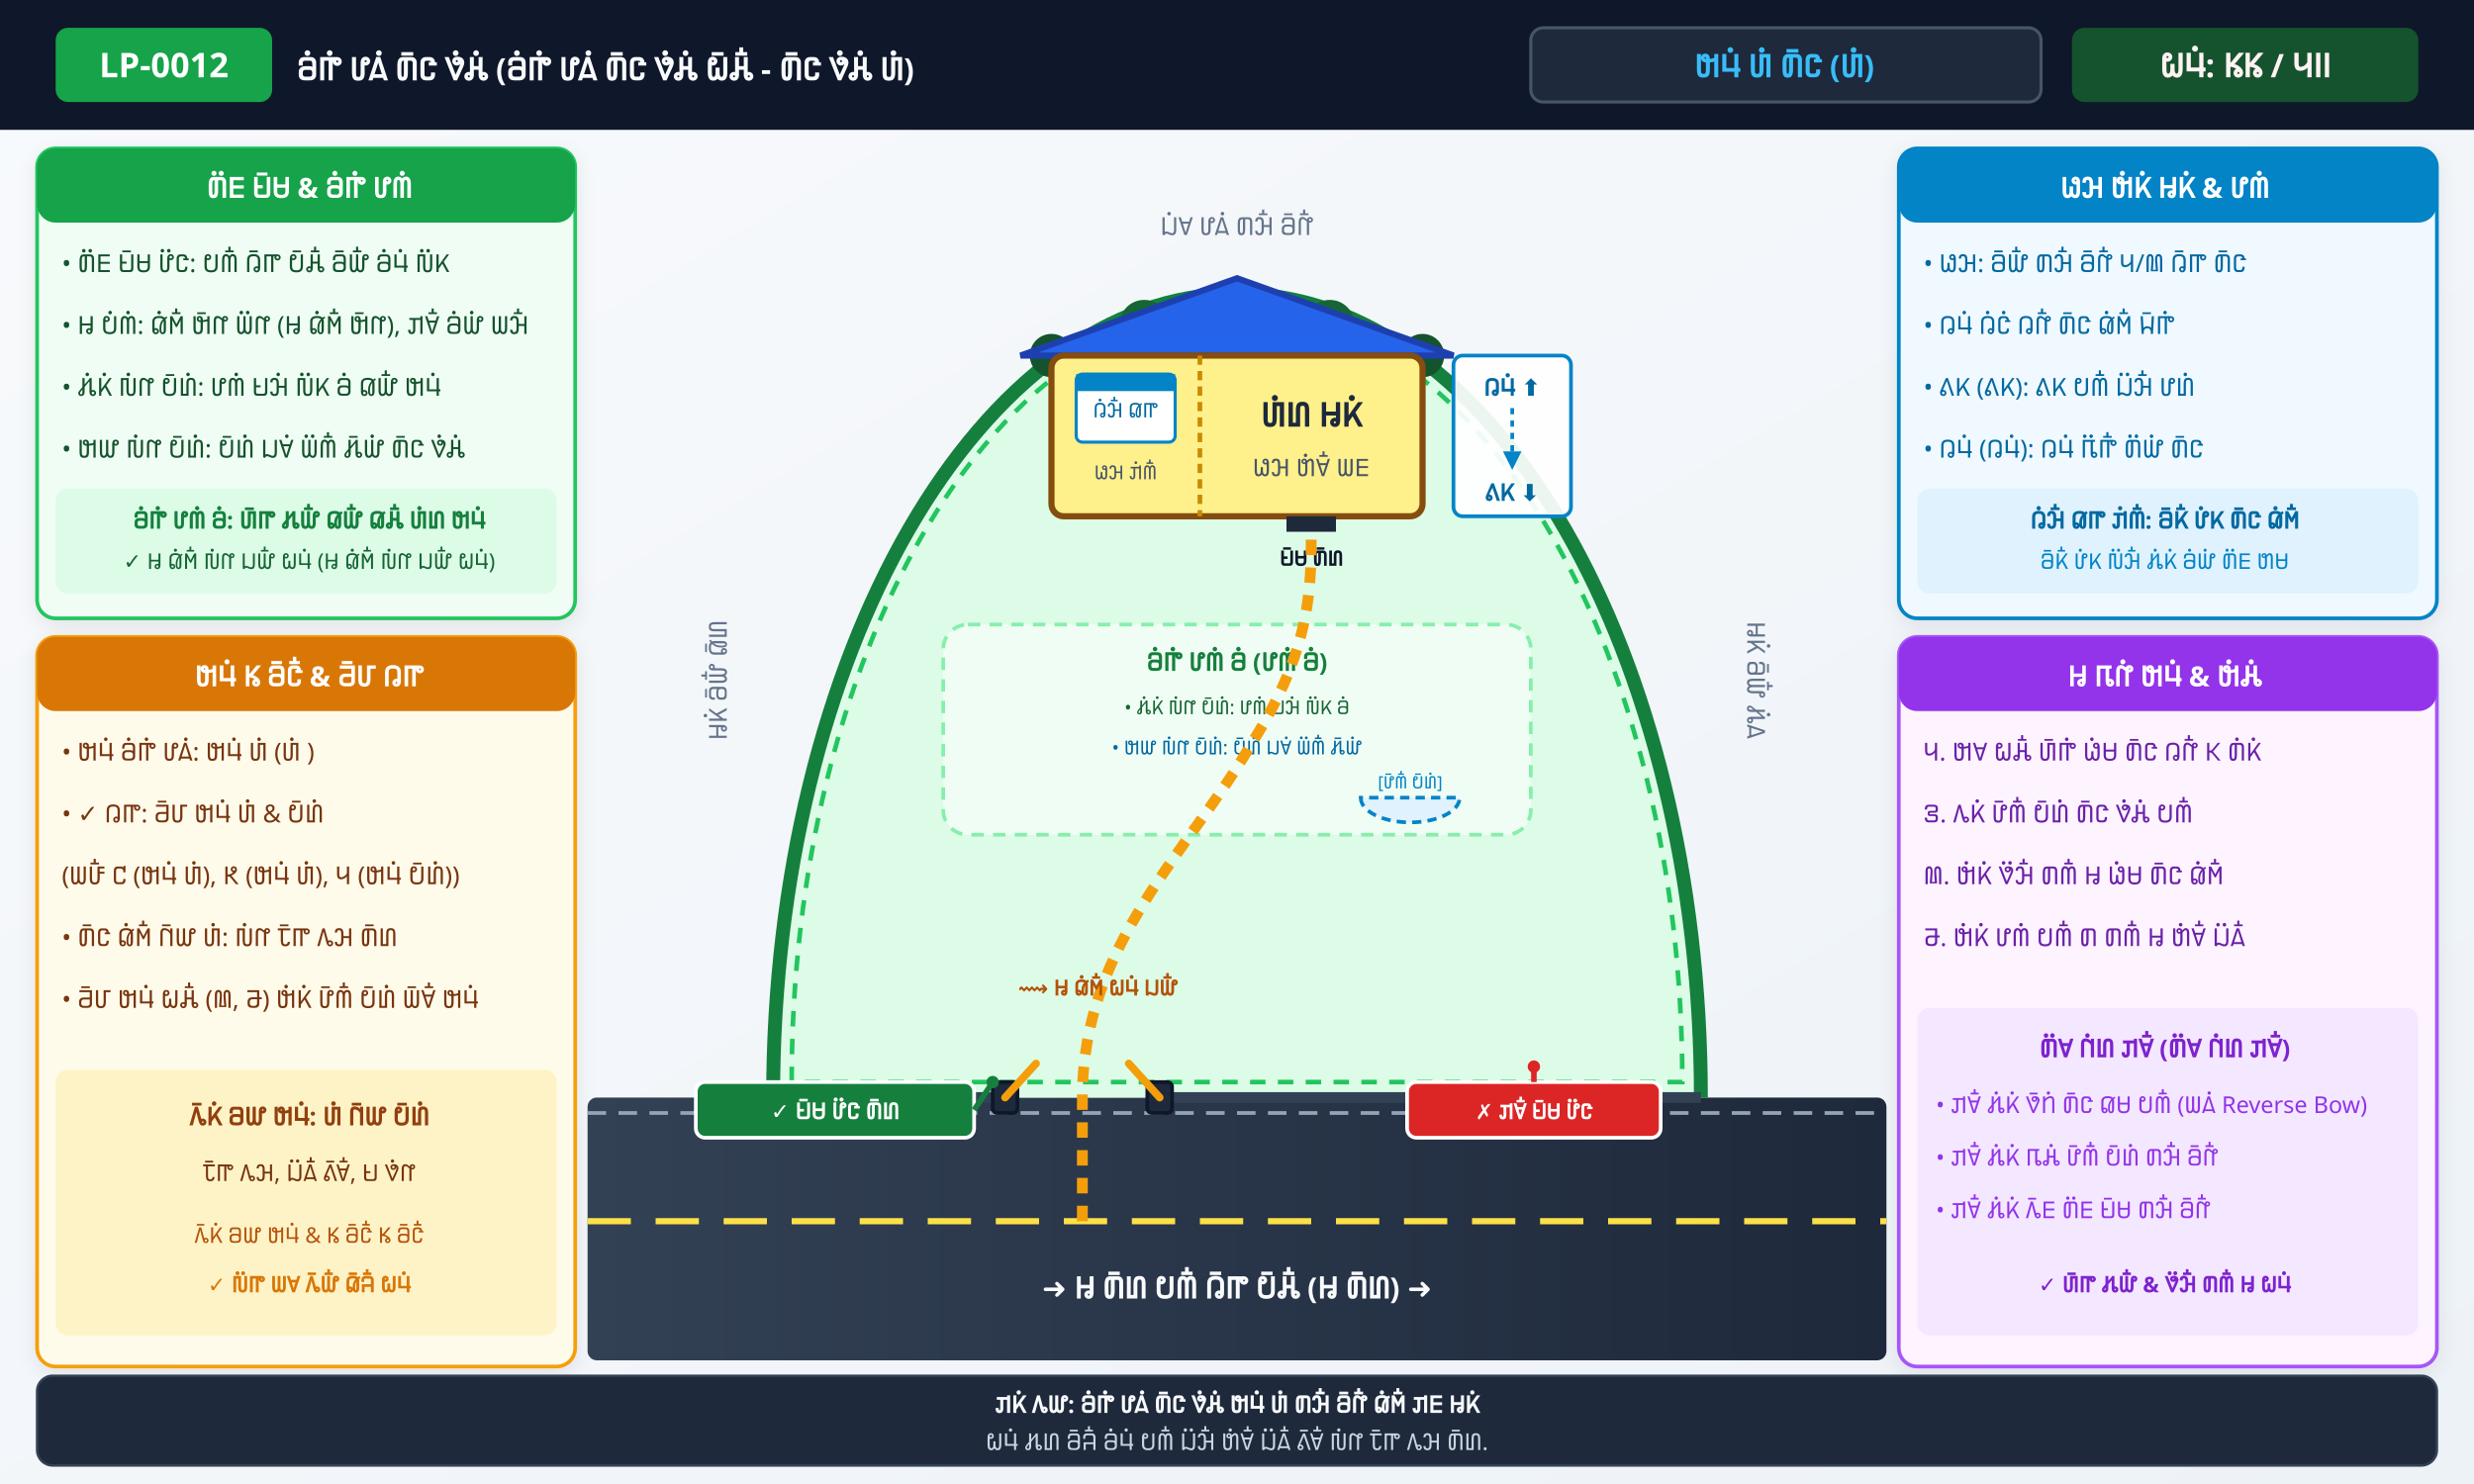
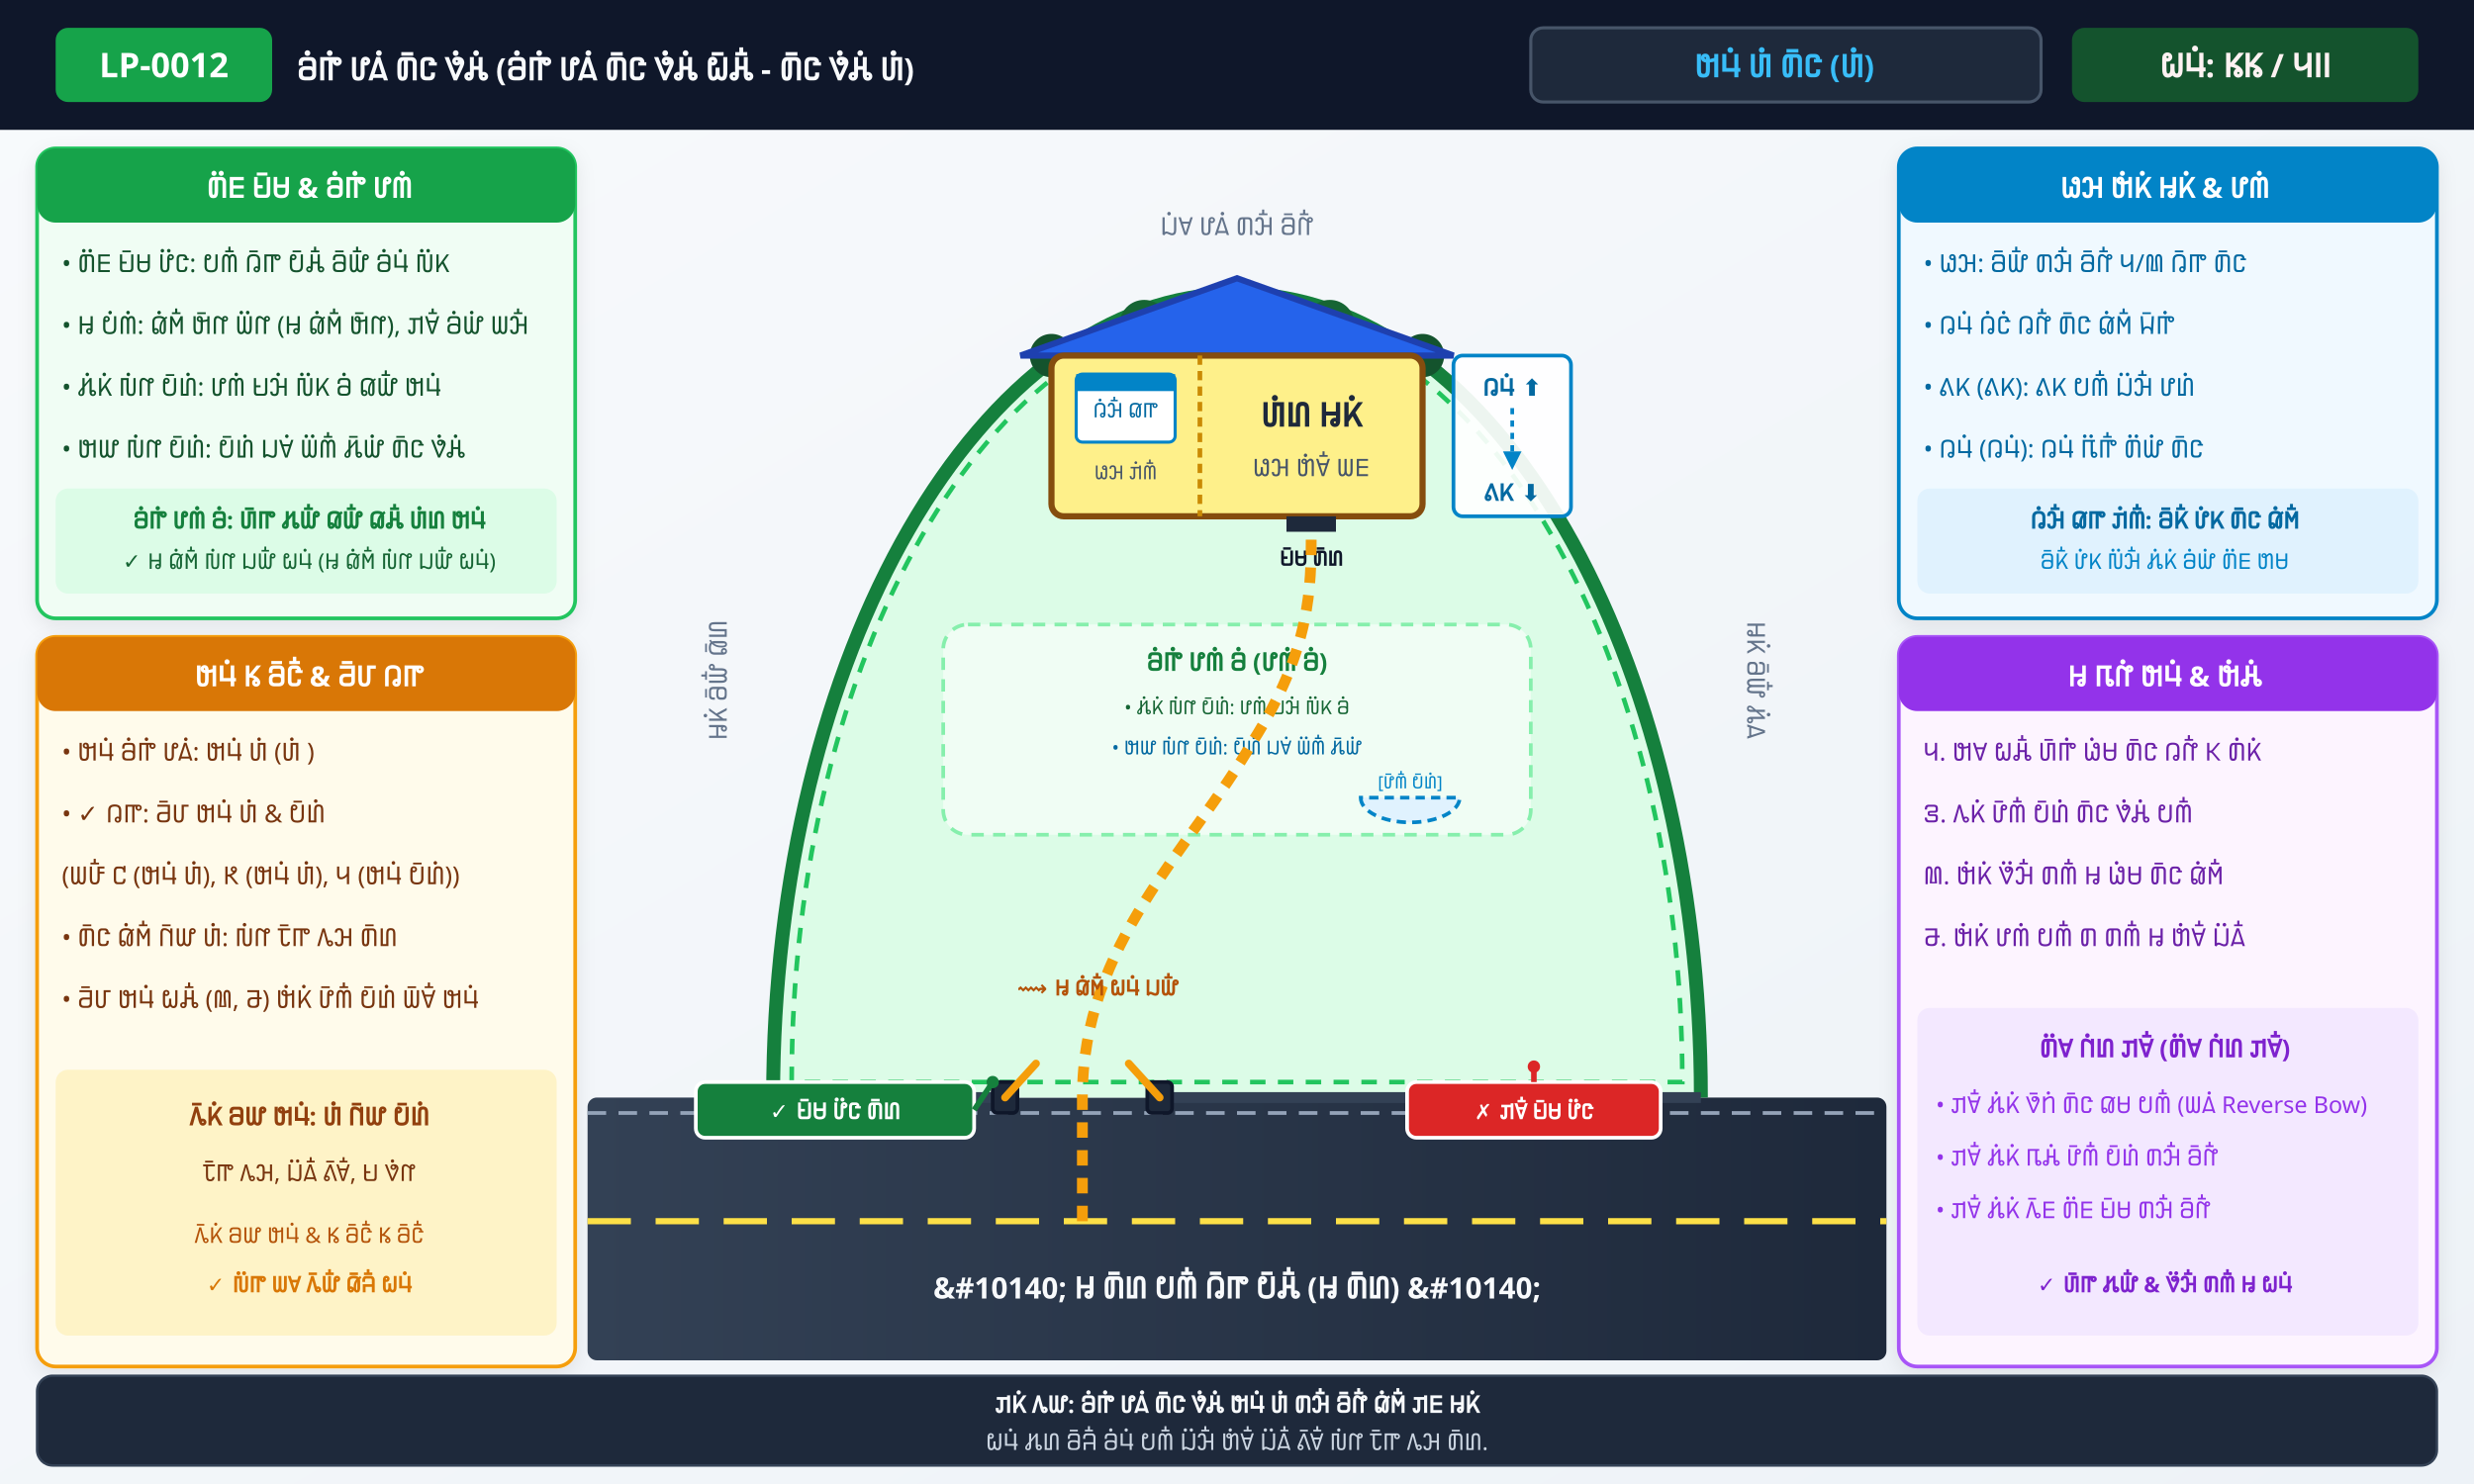
<svg xmlns="http://www.w3.org/2000/svg" viewBox="0 0 800 480" width="800" height="480">
  <defs>
    <linearGradient id="bgGrad" x1="0%" y1="0%" x2="100%" y2="100%">
      <stop offset="0%" stop-color="#F8FAFC" />
      <stop offset="100%" stop-color="#EDF2F7" />
    </linearGradient>
    <linearGradient id="roadGrad" x1="0%" y1="0%" x2="100%" y2="0%">
      <stop offset="0%" stop-color="#334155" />
      <stop offset="100%" stop-color="#1E293B" />
    </linearGradient>
    <filter id="shadow" x="-5%" y="-5%" width="110%" height="110%">
      <feDropShadow dx="0" dy="2" stdDeviation="3" flood-opacity="0.08" />
    </filter>
  </defs>
  <rect width="800" height="480" fill="url(#bgGrad)" />
  <rect x="0" y="0" width="800" height="42" fill="#0F172A" />
  <rect x="18" y="9" width="70" height="24" rx="4" fill="#16A34A" />
-   <text x="53" y="25" font-family="'Noto Sans Pahawh Hmong', sans-serif" font-weight="bold" font-size="11" fill="#FFFFFF" text-anchor="middle">LP-0012</text>
-   <text x="96" y="26" font-family="'Noto Sans Pahawh Hmong', sans-serif" font-weight="bold" font-size="10" fill="#F8FAFC">𖬖𖬰𖬟𖬰 𖬗𖬮𖬰 𖬒𖬲𖬜 𖬀𖬰𖬩𖬰 (𖬖𖬰𖬟𖬰 𖬗𖬮𖬰 𖬒𖬲𖬜 𖬀𖬰𖬩𖬰 𖬍𖬲𖬩𖬵 - 𖬒𖬲𖬜 𖬀𖬰𖬩𖬰 𖬆𖬰)</text>
+   <text x="53" y="25" font-family="'Segoe UI', sans-serif" font-weight="bold" font-size="11" fill="#FFFFFF" text-anchor="middle">LP-0012</text>
+   <text x="96" y="26" font-family="'Noto Sans Lao', 'Segoe UI', sans-serif" font-weight="bold" font-size="10" fill="#F8FAFC">𖬖𖬰𖬟𖬰 𖬗𖬮𖬰 𖬒𖬲𖬜 𖬀𖬰𖬩𖬰 (𖬖𖬰𖬟𖬰 𖬗𖬮𖬰 𖬒𖬲𖬜 𖬀𖬰𖬩𖬰 𖬍𖬲𖬩𖬵 - 𖬒𖬲𖬜 𖬀𖬰𖬩𖬰 𖬆𖬰)</text>
  <rect x="495" y="9" width="165" height="24" rx="4" fill="#1E293B" stroke="#475569" stroke-width="1" />
-   <text x="577" y="25" font-family="'Noto Sans Pahawh Hmong', sans-serif" font-weight="bold" font-size="10" fill="#38BDF8" text-anchor="middle">𖬓𖬥𖬰 𖬆𖬰 𖬒𖬲𖬜 (𖬆𖬰)</text>
+   <text x="577" y="25" font-family="'Noto Sans Lao', 'Segoe UI', sans-serif" font-weight="bold" font-size="10" fill="#38BDF8" text-anchor="middle">𖬓𖬥𖬰 𖬆𖬰 𖬒𖬲𖬜 (𖬆𖬰)</text>
  <rect x="670" y="9" width="112" height="24" rx="4" fill="#14532D" />
-   <text x="726" y="25" font-family="'Noto Sans Pahawh Hmong', sans-serif" font-weight="bold" font-size="10.5" fill="#FEF2F2" text-anchor="middle">𖬍𖬥𖬰: 𖭘𖭘 / 𖭑𖭐𖭐</text>
+   <text x="726" y="25" font-family="'Noto Sans Lao', 'Segoe UI', sans-serif" font-weight="bold" font-size="10.5" fill="#FEF2F2" text-anchor="middle">𖬍𖬥𖬰: 𖭘𖭘 / 𖭑𖭐𖭐</text>
  <rect x="12" y="48" width="174" height="152" rx="6" fill="#F0FDF4" stroke="#22C55E" stroke-width="1.2" filter="url(#shadow)" />
  <rect x="12" y="48" width="174" height="24" rx="6" fill="#16A34A" />
-   <text x="100" y="64" font-family="'Noto Sans Pahawh Hmong', sans-serif" font-weight="bold" font-size="9" fill="#FFFFFF" text-anchor="middle">𖬒𖬶𖬣 𖬌𖬲𖬡 &amp; 𖬖𖬰𖬟𖬰 𖬗𖬪𖬰</text>
-   <text x="20" y="88" font-family="'Noto Sans Pahawh Hmong', sans-serif" font-size="8" fill="#14532D">• 𖬒𖬶𖬣 𖬌𖬲𖬡 𖬗𖬶𖬜: 𖬈𖬪𖬵 𖬄𖬲𖬟 𖬈𖬲𖬩𖬵 𖬖𖬲𖬤𖬵 𖬖𖬰𖬥𖬰 𖬐𖬶𖬝</text>
-   <text x="20" y="108" font-family="'Noto Sans Pahawh Hmong', sans-serif" font-size="8" fill="#14532D">• 𖬉 𖬈𖬰𖬪𖬰: 𖬅𖬰𖬫𖬵 𖬓𖬲𖬦 𖬑𖬶𖬦 (𖬉 𖬅𖬰𖬫𖬵 𖬓𖬲𖬦), 𖬙𖬯𖬵 𖬖𖬰𖬤𖬰 𖬑𖬧𖬵</text>
-   <text x="20" y="128" font-family="'Noto Sans Pahawh Hmong', sans-serif" font-size="8" fill="#14532D">• 𖬃𖬰𖬝𖬰 𖬐𖬰𖬦 𖬈𖬲𖬞𖬰: 𖬗𖬪𖬰 𖬌𖬧𖬰 𖬐𖬶𖬝 𖬖𖬰 𖬅𖬤𖬵 𖬓𖬥𖬰</text>
-   <text x="20" y="148" font-family="'Noto Sans Pahawh Hmong', sans-serif" font-size="8" fill="#14532D">• 𖬓𖬤 𖬐𖬰𖬦 𖬈𖬲𖬞𖬰: 𖬈𖬲𖬞𖬰 𖬔𖬯𖬰 𖬑𖬶𖬪𖬵 𖬃𖬲𖬤𖬰 𖬒𖬲𖬜 𖬀𖬰𖬩𖬰</text>
+   <text x="100" y="64" font-family="'Noto Sans Lao', 'Segoe UI', sans-serif" font-weight="bold" font-size="9" fill="#FFFFFF" text-anchor="middle">𖬒𖬶𖬣 𖬌𖬲𖬡 &amp; 𖬖𖬰𖬟𖬰 𖬗𖬪𖬰</text>
+   <text x="20" y="88" font-family="'Noto Sans Lao', 'Segoe UI', sans-serif" font-size="8" fill="#14532D">• 𖬒𖬶𖬣 𖬌𖬲𖬡 𖬗𖬶𖬜: 𖬈𖬪𖬵 𖬄𖬲𖬟 𖬈𖬲𖬩𖬵 𖬖𖬲𖬤𖬵 𖬖𖬰𖬥𖬰 𖬐𖬶𖬝</text>
+   <text x="20" y="108" font-family="'Noto Sans Lao', 'Segoe UI', sans-serif" font-size="8" fill="#14532D">• 𖬉 𖬈𖬰𖬪𖬰: 𖬅𖬰𖬫𖬵 𖬓𖬲𖬦 𖬑𖬶𖬦 (𖬉 𖬅𖬰𖬫𖬵 𖬓𖬲𖬦), 𖬙𖬯𖬵 𖬖𖬰𖬤𖬰 𖬑𖬧𖬵</text>
+   <text x="20" y="128" font-family="'Noto Sans Lao', 'Segoe UI', sans-serif" font-size="8" fill="#14532D">• 𖬃𖬰𖬝𖬰 𖬐𖬰𖬦 𖬈𖬲𖬞𖬰: 𖬗𖬪𖬰 𖬌𖬧𖬰 𖬐𖬶𖬝 𖬖𖬰 𖬅𖬤𖬵 𖬓𖬥𖬰</text>
+   <text x="20" y="148" font-family="'Noto Sans Lao', 'Segoe UI', sans-serif" font-size="8" fill="#14532D">• 𖬓𖬤 𖬐𖬰𖬦 𖬈𖬲𖬞𖬰: 𖬈𖬲𖬞𖬰 𖬔𖬯𖬰 𖬑𖬶𖬪𖬵 𖬃𖬲𖬤𖬰 𖬒𖬲𖬜 𖬀𖬰𖬩𖬰</text>
  <rect x="18" y="158" width="162" height="34" rx="4" fill="#DCFCE7" />
-   <text x="100" y="171" font-family="'Noto Sans Pahawh Hmong', sans-serif" font-weight="bold" font-size="7.5" fill="#15803D" text-anchor="middle">𖬖𖬰𖬟𖬰 𖬗𖬪𖬰 𖬖𖬰: 𖬆𖬲𖬟 𖬃𖬤𖬵 𖬅𖬤𖬵 𖬅𖬩𖬵 𖬆𖬰𖬞 𖬓𖬥𖬰</text>
-   <text x="100" y="184" font-family="'Noto Sans Pahawh Hmong', sans-serif" font-size="7" fill="#166534" text-anchor="middle">✓ 𖬉 𖬅𖬰𖬫𖬵 𖬐𖬰𖬦 𖬔𖬤𖬵 𖬍𖬥𖬰 (𖬉 𖬅𖬰𖬫𖬵 𖬐𖬰𖬦 𖬔𖬤𖬵 𖬍𖬥𖬰)</text>
+   <text x="100" y="171" font-family="'Noto Sans Lao', 'Segoe UI', sans-serif" font-weight="bold" font-size="7.5" fill="#15803D" text-anchor="middle">𖬖𖬰𖬟𖬰 𖬗𖬪𖬰 𖬖𖬰: 𖬆𖬲𖬟 𖬃𖬤𖬵 𖬅𖬤𖬵 𖬅𖬩𖬵 𖬆𖬰𖬞 𖬓𖬥𖬰</text>
+   <text x="100" y="184" font-family="'Noto Sans Lao', 'Segoe UI', sans-serif" font-size="7" fill="#166534" text-anchor="middle">✓ 𖬉 𖬅𖬰𖬫𖬵 𖬐𖬰𖬦 𖬔𖬤𖬵 𖬍𖬥𖬰 (𖬉 𖬅𖬰𖬫𖬵 𖬐𖬰𖬦 𖬔𖬤𖬵 𖬍𖬥𖬰)</text>
  <rect x="12" y="206" width="174" height="236" rx="6" fill="#FFFBEB" stroke="#F59E0B" stroke-width="1.2" filter="url(#shadow)" />
  <rect x="12" y="206" width="174" height="24" rx="6" fill="#D97706" />
-   <text x="100" y="222" font-family="'Noto Sans Pahawh Hmong', sans-serif" font-weight="bold" font-size="9" fill="#FFFFFF" text-anchor="middle">𖬓𖬥𖬰 𖭘 𖬖𖬲𖬜𖬵 &amp; 𖬁𖬲𖬬 𖬄𖬟</text>
-   <text x="20" y="246" font-family="'Noto Sans Pahawh Hmong', sans-serif" font-size="8" fill="#78350F">• 𖬓𖬥𖬰 𖬖𖬰𖬟𖬰 𖬗𖬮𖬰: 𖬓𖬥𖬰 𖬆𖬰 (𖬆𖬰 )</text>
-   <text x="20" y="266" font-family="'Noto Sans Pahawh Hmong', sans-serif" font-size="8" fill="#78350F">• ✓ 𖬄𖬟: 𖬁𖬲𖬬 𖬓𖬥𖬰 𖬆𖬰 &amp; 𖬈𖬲𖬞𖬰</text>
-   <text x="20" y="286" font-family="'Noto Sans Pahawh Hmong', sans-serif" font-size="8" fill="#78350F">(𖬑𖬠𖬵 𖭖 (𖬓𖬥𖬰 𖬆𖬰), 𖭗 (𖬓𖬥𖬰 𖬆𖬰), 𖭑 (𖬓𖬥𖬰 𖬈𖬲𖬞𖬰))</text>
-   <text x="20" y="306" font-family="'Noto Sans Pahawh Hmong', sans-serif" font-size="8" fill="#78350F">• 𖬒𖬲𖬜 𖬅𖬰𖬫𖬵 𖬇𖬲𖬤 𖬆𖬰: 𖬐𖬰𖬦 𖬘𖬲𖬟 𖬂𖬧 𖬒𖬲𖬞</text>
-   <text x="20" y="326" font-family="'Noto Sans Pahawh Hmong', sans-serif" font-size="8" fill="#78350F">• 𖬁𖬲𖬬 𖬓𖬥𖬰 𖬍𖬩𖬵 (𖭓, 𖭔) 𖬓𖬰𖬝𖬰 𖬗𖬲𖬪𖬵 𖬈𖬲𖬞𖬰 𖬑𖬲𖬯𖬵 𖬓𖬥𖬰</text>
+   <text x="100" y="222" font-family="'Noto Sans Lao', 'Segoe UI', sans-serif" font-weight="bold" font-size="9" fill="#FFFFFF" text-anchor="middle">𖬓𖬥𖬰 𖭘 𖬖𖬲𖬜𖬵 &amp; 𖬁𖬲𖬬 𖬄𖬟</text>
+   <text x="20" y="246" font-family="'Noto Sans Lao', 'Segoe UI', sans-serif" font-size="8" fill="#78350F">• 𖬓𖬥𖬰 𖬖𖬰𖬟𖬰 𖬗𖬮𖬰: 𖬓𖬥𖬰 𖬆𖬰 (𖬆𖬰 )</text>
+   <text x="20" y="266" font-family="'Noto Sans Lao', 'Segoe UI', sans-serif" font-size="8" fill="#78350F">• ✓ 𖬄𖬟: 𖬁𖬲𖬬 𖬓𖬥𖬰 𖬆𖬰 &amp; 𖬈𖬲𖬞𖬰</text>
+   <text x="20" y="286" font-family="'Noto Sans Lao', 'Segoe UI', sans-serif" font-size="8" fill="#78350F">(𖬑𖬠𖬵 𖭖 (𖬓𖬥𖬰 𖬆𖬰), 𖭗 (𖬓𖬥𖬰 𖬆𖬰), 𖭑 (𖬓𖬥𖬰 𖬈𖬲𖬞𖬰))</text>
+   <text x="20" y="306" font-family="'Noto Sans Lao', 'Segoe UI', sans-serif" font-size="8" fill="#78350F">• 𖬒𖬲𖬜 𖬅𖬰𖬫𖬵 𖬇𖬲𖬤 𖬆𖬰: 𖬐𖬰𖬦 𖬘𖬲𖬟 𖬂𖬧 𖬒𖬲𖬞</text>
+   <text x="20" y="326" font-family="'Noto Sans Lao', 'Segoe UI', sans-serif" font-size="8" fill="#78350F">• 𖬁𖬲𖬬 𖬓𖬥𖬰 𖬍𖬩𖬵 (𖭓, 𖭔) 𖬓𖬰𖬝𖬰 𖬗𖬲𖬪𖬵 𖬈𖬲𖬞𖬰 𖬑𖬲𖬯𖬵 𖬓𖬥𖬰</text>
  <rect x="18" y="346" width="162" height="86" rx="4" fill="#FEF3C7" />
-   <text x="100" y="364" font-family="'Noto Sans Pahawh Hmong', sans-serif" font-weight="bold" font-size="8" fill="#92400E" text-anchor="middle">𖬂𖬲𖬝𖬰 𖬖𖬤 𖬓𖬥𖬰: 𖬆𖬰 𖬇𖬲𖬤 𖬈𖬲𖬞𖬰</text>
-   <text x="100" y="382" font-family="'Noto Sans Pahawh Hmong', sans-serif" font-size="7.5" fill="#78350F" text-anchor="middle">𖬘𖬲𖬟 𖬂𖬧, 𖬔𖬶𖬮𖬵 𖬕𖬲𖬯𖬵, 𖬌 𖬀𖬰𖬦</text>
-   <text x="100" y="402" font-family="'Noto Sans Pahawh Hmong', sans-serif" font-size="7" fill="#B45309" text-anchor="middle">𖬂𖬲𖬝𖬰 𖬖𖬤 𖬓𖬥𖬰 &amp; 𖭘 𖬖𖬲𖬜𖬵 𖭘 𖬖𖬲𖬜𖬵</text>
-   <text x="100" y="418" font-family="'Noto Sans Pahawh Hmong', sans-serif" font-weight="bold" font-size="7" fill="#D97706" text-anchor="middle">✓ 𖬐𖬶𖬟 𖬑𖬯 𖬂𖬲𖬤𖬵 𖬅𖬲𖬨𖬵 𖬍𖬥𖬰</text>
+   <text x="100" y="364" font-family="'Noto Sans Lao', 'Segoe UI', sans-serif" font-weight="bold" font-size="8" fill="#92400E" text-anchor="middle">𖬂𖬲𖬝𖬰 𖬖𖬤 𖬓𖬥𖬰: 𖬆𖬰 𖬇𖬲𖬤 𖬈𖬲𖬞𖬰</text>
+   <text x="100" y="382" font-family="'Noto Sans Lao', 'Segoe UI', sans-serif" font-size="7.5" fill="#78350F" text-anchor="middle">𖬘𖬲𖬟 𖬂𖬧, 𖬔𖬶𖬮𖬵 𖬕𖬲𖬯𖬵, 𖬌 𖬀𖬰𖬦</text>
+   <text x="100" y="402" font-family="'Noto Sans Lao', 'Segoe UI', sans-serif" font-size="7" fill="#B45309" text-anchor="middle">𖬂𖬲𖬝𖬰 𖬖𖬤 𖬓𖬥𖬰 &amp; 𖭘 𖬖𖬲𖬜𖬵 𖭘 𖬖𖬲𖬜𖬵</text>
+   <text x="100" y="418" font-family="'Noto Sans Lao', 'Segoe UI', sans-serif" font-weight="bold" font-size="7" fill="#D97706" text-anchor="middle">✓ 𖬐𖬶𖬟 𖬑𖬯 𖬂𖬲𖬤𖬵 𖬅𖬲𖬨𖬵 𖬍𖬥𖬰</text>
  <rect x="614" y="48" width="174" height="152" rx="6" fill="#F0F9FF" stroke="#0284C7" stroke-width="1.2" filter="url(#shadow)" />
  <rect x="614" y="48" width="174" height="24" rx="6" fill="#0284C7" />
-   <text x="700" y="64" font-family="'Noto Sans Pahawh Hmong', sans-serif" font-weight="bold" font-size="9" fill="#FFFFFF" text-anchor="middle">𖬏𖬧 𖬓𖬰𖬝𖬰 𖬉𖬝𖬰 &amp; 𖬗𖬪𖬰</text>
-   <text x="622" y="88" font-family="'Noto Sans Pahawh Hmong', sans-serif" font-size="8" fill="#0369A1">• 𖬏𖬧: 𖬖𖬲𖬤𖬵 𖬒𖬧𖬵 𖬖𖬲𖬦𖬵 𖭑/𖭓 𖬄𖬲𖬟 𖬒𖬲𖬜</text>
-   <text x="622" y="108" font-family="'Noto Sans Pahawh Hmong', sans-serif" font-size="8" fill="#0369A1">• 𖬄𖬥𖬰 𖬄𖬰𖬜𖬰 𖬄𖬦𖬵 𖬒𖬲𖬜 𖬅𖬰𖬫𖬵 𖬊𖬲𖬟𖬰</text>
-   <text x="622" y="128" font-family="'Noto Sans Pahawh Hmong', sans-serif" font-size="8" fill="#0369A1">• 𖬕𖬝 (𖬕𖬝): 𖬕𖬝 𖬈𖬪𖬵 𖬔𖬶𖬧𖬵 𖬗𖬞𖬰</text>
-   <text x="622" y="148" font-family="'Noto Sans Pahawh Hmong', sans-serif" font-size="8" fill="#0369A1">• 𖬄𖬥𖬰 (𖬄𖬥𖬰): 𖬄𖬥𖬰 𖬎𖬶𖬟𖬵 𖬒𖬶𖬤𖬰 𖬒𖬲𖬜</text>
+   <text x="700" y="64" font-family="'Noto Sans Lao', 'Segoe UI', sans-serif" font-weight="bold" font-size="9" fill="#FFFFFF" text-anchor="middle">𖬏𖬧 𖬓𖬰𖬝𖬰 𖬉𖬝𖬰 &amp; 𖬗𖬪𖬰</text>
+   <text x="622" y="88" font-family="'Noto Sans Lao', 'Segoe UI', sans-serif" font-size="8" fill="#0369A1">• 𖬏𖬧: 𖬖𖬲𖬤𖬵 𖬒𖬧𖬵 𖬖𖬲𖬦𖬵 𖭑/𖭓 𖬄𖬲𖬟 𖬒𖬲𖬜</text>
+   <text x="622" y="108" font-family="'Noto Sans Lao', 'Segoe UI', sans-serif" font-size="8" fill="#0369A1">• 𖬄𖬥𖬰 𖬄𖬰𖬜𖬰 𖬄𖬦𖬵 𖬒𖬲𖬜 𖬅𖬰𖬫𖬵 𖬊𖬲𖬟𖬰</text>
+   <text x="622" y="128" font-family="'Noto Sans Lao', 'Segoe UI', sans-serif" font-size="8" fill="#0369A1">• 𖬕𖬝 (𖬕𖬝): 𖬕𖬝 𖬈𖬪𖬵 𖬔𖬶𖬧𖬵 𖬗𖬞𖬰</text>
+   <text x="622" y="148" font-family="'Noto Sans Lao', 'Segoe UI', sans-serif" font-size="8" fill="#0369A1">• 𖬄𖬥𖬰 (𖬄𖬥𖬰): 𖬄𖬥𖬰 𖬎𖬶𖬟𖬵 𖬒𖬶𖬤𖬰 𖬒𖬲𖬜</text>
  <rect x="620" y="158" width="162" height="34" rx="4" fill="#E0F2FE" />
-   <text x="700" y="171" font-family="'Noto Sans Pahawh Hmong', sans-serif" font-weight="bold" font-size="7.5" fill="#0369A1" text-anchor="middle">𖬄𖬰𖬧𖬵 𖬅𖬟 𖬙𖬰𖬪𖬵: 𖬖𖬲𖬝𖬵 𖬗𖬰𖬝 𖬒𖬲𖬜 𖬅𖬰𖬫𖬵</text>
-   <text x="700" y="184" font-family="'Noto Sans Pahawh Hmong', sans-serif" font-size="7" fill="#0284C7" text-anchor="middle">𖬖𖬲𖬝𖬵 𖬗𖬰𖬝 𖬐𖬶𖬧𖬵 𖬃𖬰𖬝𖬰 𖬖𖬰𖬤𖬰 𖬒𖬶𖬣 𖬋𖬡</text>
+   <text x="700" y="171" font-family="'Noto Sans Lao', 'Segoe UI', sans-serif" font-weight="bold" font-size="7.5" fill="#0369A1" text-anchor="middle">𖬄𖬰𖬧𖬵 𖬅𖬟 𖬙𖬰𖬪𖬵: 𖬖𖬲𖬝𖬵 𖬗𖬰𖬝 𖬒𖬲𖬜 𖬅𖬰𖬫𖬵</text>
+   <text x="700" y="184" font-family="'Noto Sans Lao', 'Segoe UI', sans-serif" font-size="7" fill="#0284C7" text-anchor="middle">𖬖𖬲𖬝𖬵 𖬗𖬰𖬝 𖬐𖬶𖬧𖬵 𖬃𖬰𖬝𖬰 𖬖𖬰𖬤𖬰 𖬒𖬶𖬣 𖬋𖬡</text>
  <rect x="614" y="206" width="174" height="236" rx="6" fill="#FDF4FF" stroke="#A855F7" stroke-width="1.2" filter="url(#shadow)" />
  <rect x="614" y="206" width="174" height="24" rx="6" fill="#9333EA" />
-   <text x="700" y="222" font-family="'Noto Sans Pahawh Hmong', sans-serif" font-weight="bold" font-size="9" fill="#FFFFFF" text-anchor="middle">𖬉 𖬎𖬦𖬰 𖬓𖬥𖬰 &amp; 𖬓𖬰𖬩𖬰</text>
-   <text x="622" y="246" font-family="'Noto Sans Pahawh Hmong', sans-serif" font-size="8" fill="#6B21A8">𖭑. 𖬓𖬯 𖬍𖬩𖬵 𖬆𖬲𖬟𖬰 𖬏𖬰𖬡 𖬒𖬲𖬜 𖬄𖬦𖬵 𖭙 𖬒𖬰𖬝𖬰</text>
-   <text x="622" y="266" font-family="'Noto Sans Pahawh Hmong', sans-serif" font-size="8" fill="#6B21A8">𖭒. 𖬂𖬝𖬰 𖬗𖬲𖬪𖬵 𖬈𖬲𖬞𖬰 𖬒𖬲𖬜 𖬀𖬰𖬩𖬰 𖬈𖬪𖬵</text>
-   <text x="622" y="286" font-family="'Noto Sans Pahawh Hmong', sans-serif" font-size="8" fill="#6B21A8">𖭓. 𖬓𖬰𖬝𖬰 𖬀𖬶𖬧𖬵 𖬒𖬪𖬵 𖬉 𖬏𖬰𖬡 𖬒𖬲𖬜 𖬅𖬰𖬫𖬵</text>
-   <text x="622" y="306" font-family="'Noto Sans Pahawh Hmong', sans-serif" font-size="8" fill="#6B21A8">𖭔. 𖬓𖬰𖬝𖬰 𖬗𖬪𖬰 𖬈𖬪𖬵 𖬒 𖬒𖬪𖬵 𖬉 𖬋𖬰𖬯𖬵 𖬔𖬶𖬮𖬵</text>
+   <text x="700" y="222" font-family="'Noto Sans Lao', 'Segoe UI', sans-serif" font-weight="bold" font-size="9" fill="#FFFFFF" text-anchor="middle">𖬉 𖬎𖬦𖬰 𖬓𖬥𖬰 &amp; 𖬓𖬰𖬩𖬰</text>
+   <text x="622" y="246" font-family="'Noto Sans Lao', 'Segoe UI', sans-serif" font-size="8" fill="#6B21A8">𖭑. 𖬓𖬯 𖬍𖬩𖬵 𖬆𖬲𖬟𖬰 𖬏𖬰𖬡 𖬒𖬲𖬜 𖬄𖬦𖬵 𖭙 𖬒𖬰𖬝𖬰</text>
+   <text x="622" y="266" font-family="'Noto Sans Lao', 'Segoe UI', sans-serif" font-size="8" fill="#6B21A8">𖭒. 𖬂𖬝𖬰 𖬗𖬲𖬪𖬵 𖬈𖬲𖬞𖬰 𖬒𖬲𖬜 𖬀𖬰𖬩𖬰 𖬈𖬪𖬵</text>
+   <text x="622" y="286" font-family="'Noto Sans Lao', 'Segoe UI', sans-serif" font-size="8" fill="#6B21A8">𖭓. 𖬓𖬰𖬝𖬰 𖬀𖬶𖬧𖬵 𖬒𖬪𖬵 𖬉 𖬏𖬰𖬡 𖬒𖬲𖬜 𖬅𖬰𖬫𖬵</text>
+   <text x="622" y="306" font-family="'Noto Sans Lao', 'Segoe UI', sans-serif" font-size="8" fill="#6B21A8">𖭔. 𖬓𖬰𖬝𖬰 𖬗𖬪𖬰 𖬈𖬪𖬵 𖬒 𖬒𖬪𖬵 𖬉 𖬋𖬰𖬯𖬵 𖬔𖬶𖬮𖬵</text>
  <rect x="620" y="326" width="162" height="106" rx="4" fill="#F3E8FF" />
-   <text x="700" y="342" font-family="'Noto Sans Pahawh Hmong', sans-serif" font-weight="bold" font-size="8" fill="#7E22CE" text-anchor="middle">𖬒𖬶𖬯 𖬇𖬰𖬞 𖬙𖬯𖬵 (𖬒𖬶𖬯 𖬇𖬰𖬞 𖬙𖬯𖬵)</text>
-   <text x="626" y="360" font-family="'Noto Sans Pahawh Hmong', sans-serif" font-size="7.5" fill="#9333EA">• 𖬙𖬯𖬵 𖬃𖬰𖬝𖬰 𖬀𖬲𖬢𖬰 𖬒𖬲𖬜 𖬅𖬡 𖬈𖬪𖬵 (𖬑𖬮𖬰 Reverse Bow)</text>
-   <text x="626" y="377" font-family="'Noto Sans Pahawh Hmong', sans-serif" font-size="7.5" fill="#9333EA">• 𖬙𖬯𖬵 𖬃𖬰𖬝𖬰 𖬎𖬩𖬰 𖬗𖬲𖬪𖬵 𖬈𖬲𖬞𖬰 𖬒𖬧𖬵 𖬖𖬲𖬦𖬵</text>
-   <text x="626" y="394" font-family="'Noto Sans Pahawh Hmong', sans-serif" font-size="7.5" fill="#9333EA">• 𖬙𖬯𖬵 𖬃𖬰𖬝𖬰 𖬂𖬲𖬣 𖬒𖬶𖬣 𖬌𖬲𖬡 𖬒𖬧𖬵 𖬖𖬲𖬦𖬵</text>
-   <text x="700" y="418" font-family="'Noto Sans Pahawh Hmong', sans-serif" font-weight="bold" font-size="7" fill="#7E22CE" text-anchor="middle">✓ 𖬆𖬲𖬟 𖬃𖬤𖬵 &amp; 𖬀𖬶𖬧𖬵 𖬒𖬪𖬵 𖬉 𖬍𖬥𖬰</text>
+   <text x="700" y="342" font-family="'Noto Sans Lao', 'Segoe UI', sans-serif" font-weight="bold" font-size="8" fill="#7E22CE" text-anchor="middle">𖬒𖬶𖬯 𖬇𖬰𖬞 𖬙𖬯𖬵 (𖬒𖬶𖬯 𖬇𖬰𖬞 𖬙𖬯𖬵)</text>
+   <text x="626" y="360" font-family="'Noto Sans Lao', 'Segoe UI', sans-serif" font-size="7.5" fill="#9333EA">• 𖬙𖬯𖬵 𖬃𖬰𖬝𖬰 𖬀𖬲𖬢𖬰 𖬒𖬲𖬜 𖬅𖬡 𖬈𖬪𖬵 (𖬑𖬮𖬰 Reverse Bow)</text>
+   <text x="626" y="377" font-family="'Noto Sans Lao', 'Segoe UI', sans-serif" font-size="7.5" fill="#9333EA">• 𖬙𖬯𖬵 𖬃𖬰𖬝𖬰 𖬎𖬩𖬰 𖬗𖬲𖬪𖬵 𖬈𖬲𖬞𖬰 𖬒𖬧𖬵 𖬖𖬲𖬦𖬵</text>
+   <text x="626" y="394" font-family="'Noto Sans Lao', 'Segoe UI', sans-serif" font-size="7.5" fill="#9333EA">• 𖬙𖬯𖬵 𖬃𖬰𖬝𖬰 𖬂𖬲𖬣 𖬒𖬶𖬣 𖬌𖬲𖬡 𖬒𖬧𖬵 𖬖𖬲𖬦𖬵</text>
+   <text x="700" y="418" font-family="'Noto Sans Lao', 'Segoe UI', sans-serif" font-weight="bold" font-size="7" fill="#7E22CE" text-anchor="middle">✓ 𖬆𖬲𖬟 𖬃𖬤𖬵 &amp; 𖬀𖬶𖬧𖬵 𖬒𖬪𖬵 𖬉 𖬍𖬥𖬰</text>
  <rect x="190" y="355" width="420" height="85" fill="url(#roadGrad)" rx="3" />
  <line x1="190" y1="395" x2="610" y2="395" stroke="#FDE047" stroke-width="2" stroke-dasharray="14,8" />
  <line x1="190" y1="360" x2="610" y2="360" stroke="#94A3B8" stroke-width="1.2" stroke-dasharray="6,4" />
-   <text x="400" y="420" font-family="'Noto Sans Pahawh Hmong', sans-serif" font-weight="bold" font-size="9.5" fill="#F8FAFC" text-anchor="middle">➜ 𖬉 𖬒𖬲𖬞 𖬈𖬪𖬵 𖬄𖬲𖬟 𖬈𖬲𖬩𖬵 (𖬉 𖬒𖬲𖬞) ➜</text>
+   <text x="400" y="420" font-family="'Noto Sans Lao', 'Segoe UI', sans-serif" font-weight="bold" font-size="9.5" fill="#F8FAFC" text-anchor="middle">&amp;#10140; 𖬉 𖬒𖬲𖬞 𖬈𖬪𖬵 𖬄𖬲𖬟 𖬈𖬲𖬩𖬵 (𖬉 𖬒𖬲𖬞) &amp;#10140;</text>
  <g>
-     <text x="400" y="76" font-family="'Noto Sans Pahawh Hmong', sans-serif" font-size="8" fill="#64748B" text-anchor="middle">𖬔𖬰𖬯 𖬗𖬮𖬰 𖬒𖬧𖬵 𖬖𖬲𖬦𖬵</text>
-     <text x="235" y="220" font-family="'Noto Sans Pahawh Hmong', sans-serif" font-size="8" fill="#64748B" text-anchor="middle" transform="rotate(-90 235 220)">𖬉𖬝𖬰 𖬖𖬲𖬤𖬵 𖬅𖬲𖬞</text>
-     <text x="565" y="220" font-family="'Noto Sans Pahawh Hmong', sans-serif" font-size="8" fill="#64748B" text-anchor="middle" transform="rotate(90 565 220)">𖬉𖬝𖬰 𖬖𖬲𖬤𖬵 𖬃𖬰𖬮</text>
+     <text x="400" y="76" font-family="'Noto Sans Lao', 'Segoe UI', sans-serif" font-size="8" fill="#64748B" text-anchor="middle">𖬔𖬰𖬯 𖬗𖬮𖬰 𖬒𖬧𖬵 𖬖𖬲𖬦𖬵</text>
+     <text x="235" y="220" font-family="'Noto Sans Lao', 'Segoe UI', sans-serif" font-size="8" fill="#64748B" text-anchor="middle" transform="rotate(-90 235 220)">𖬉𖬝𖬰 𖬖𖬲𖬤𖬵 𖬅𖬲𖬞</text>
+     <text x="565" y="220" font-family="'Noto Sans Lao', 'Segoe UI', sans-serif" font-size="8" fill="#64748B" text-anchor="middle" transform="rotate(90 565 220)">𖬉𖬝𖬰 𖬖𖬲𖬤𖬵 𖬃𖬰𖬮</text>
    <path d="M 250 355 A 150 260 0 0 1 550 355 Z" fill="#DCFCE7" />
    <path d="M 256 350 A 144 250 0 0 1 544 350 Z" fill="none" stroke="#22C55E" stroke-width="1.5" stroke-dasharray="5,4" />
    <path d="M 250 355 A 150 260 0 0 1 550 355" fill="none" stroke="#15803D" stroke-width="4.5" />
    <circle cx="340" cy="115" r="7" fill="#14532D" />
    <circle cx="370" cy="105" r="8" fill="#166534" />
    <circle cx="400" cy="100" r="9" fill="#14532D" />
    <circle cx="430" cy="105" r="8" fill="#166534" />
    <circle cx="460" cy="115" r="7" fill="#14532D" />
    <polygon points="330,115 400,90 470,115" fill="#2563EB" stroke="#1E40AF" stroke-width="2" />
    <rect x="340" y="115" width="120" height="52" fill="#FEF08A" stroke="#854D0E" stroke-width="2" rx="4" />
    <line x1="388" y1="115" x2="388" y2="167" stroke="#CA8A04" stroke-width="1.5" stroke-dasharray="3,2" />
    <rect x="348" y="121" width="32" height="22" rx="2" fill="#FFFFFF" stroke="#0284C7" stroke-width="1" />
    <rect x="348" y="121" width="32" height="5.5" fill="#0284C7" />
-     <text x="364" y="135" font-family="'Noto Sans Pahawh Hmong', sans-serif" font-size="6.5" fill="#0369A1" text-anchor="middle">𖬄𖬰𖬧𖬵 𖬅𖬟</text>
-     <text x="364" y="155" font-family="'Noto Sans Pahawh Hmong', sans-serif" font-size="6.2" fill="#475569" text-anchor="middle">𖬏𖬧 𖬙𖬰𖬪𖬵</text>
-     <text x="424" y="138" font-family="'Noto Sans Pahawh Hmong', sans-serif" font-weight="bold" font-size="10.5" fill="#1E293B" text-anchor="middle">𖬆𖬰𖬞 𖬉𖬝𖬰</text>
-     <text x="424" y="154" font-family="'Noto Sans Pahawh Hmong', sans-serif" font-size="7.8" fill="#475569" text-anchor="middle">𖬏𖬧 𖬋𖬰𖬯𖬵 𖬑𖬣</text>
+     <text x="364" y="135" font-family="'Noto Sans Lao', 'Segoe UI', sans-serif" font-size="6.5" fill="#0369A1" text-anchor="middle">𖬄𖬰𖬧𖬵 𖬅𖬟</text>
+     <text x="364" y="155" font-family="'Noto Sans Lao', 'Segoe UI', sans-serif" font-size="6.2" fill="#475569" text-anchor="middle">𖬏𖬧 𖬙𖬰𖬪𖬵</text>
+     <text x="424" y="138" font-family="'Noto Sans Lao', 'Segoe UI', sans-serif" font-weight="bold" font-size="10.5" fill="#1E293B" text-anchor="middle">𖬆𖬰𖬞 𖬉𖬝𖬰</text>
+     <text x="424" y="154" font-family="'Noto Sans Lao', 'Segoe UI', sans-serif" font-size="7.8" fill="#475569" text-anchor="middle">𖬏𖬧 𖬋𖬰𖬯𖬵 𖬑𖬣</text>
    <rect x="416" y="167" width="16" height="5" fill="#1E293B" />
-     <text x="424" y="183" font-family="'Noto Sans Pahawh Hmong', sans-serif" font-weight="bold" font-size="6.5" fill="#0F172A" text-anchor="middle">𖬌𖬲𖬡 𖬒𖬲𖬞</text>
+     <text x="424" y="183" font-family="'Noto Sans Lao', 'Segoe UI', sans-serif" font-weight="bold" font-size="6.5" fill="#0F172A" text-anchor="middle">𖬌𖬲𖬡 𖬒𖬲𖬞</text>
    <g transform="translate(470, 115)">
      <rect x="0" y="0" width="38" height="52" rx="3" fill="#FFFFFF" fill-opacity="0.92" stroke="#0284C7" stroke-width="1.2" />
-       <text x="19" y="13" font-family="'Noto Sans Pahawh Hmong', sans-serif" font-weight="bold" font-size="7.5" fill="#0369A1" text-anchor="middle">𖬄𖬥𖬰 ⬆</text>
+       <text x="19" y="13" font-family="'Segoe UI', sans-serif" font-weight="bold" font-size="7.5" fill="#0369A1" text-anchor="middle">𖬄𖬥𖬰 ⬆</text>
      <line x1="19" y1="17" x2="19" y2="35" stroke="#0284C7" stroke-width="1.2" stroke-dasharray="2,2" />
      <polygon points="19,37 16,31 22,31" fill="#0284C7" />
-       <text x="19" y="47" font-family="'Noto Sans Pahawh Hmong', sans-serif" font-weight="bold" font-size="7.5" fill="#0369A1" text-anchor="middle">𖬕𖬝 ⬇</text>
+       <text x="19" y="47" font-family="'Segoe UI', sans-serif" font-weight="bold" font-size="7.5" fill="#0369A1" text-anchor="middle">𖬕𖬝 ⬇</text>
    </g>
    <rect x="305" y="202" width="190" height="68" rx="8" fill="#F0FDF4" stroke="#86EFAC" stroke-width="1.2" stroke-dasharray="4,3" />
-     <text x="400" y="217" font-family="'Noto Sans Pahawh Hmong', sans-serif" font-weight="bold" font-size="8" fill="#15803D" text-anchor="middle">𖬖𖬰𖬟𖬰 𖬗𖬪𖬰 𖬖𖬰 (𖬗𖬪𖬰 𖬖𖬰)</text>
-     <text x="400" y="231" font-family="'Noto Sans Pahawh Hmong', sans-serif" font-size="6.2" fill="#166534" text-anchor="middle">• 𖬃𖬰𖬝𖬰 𖬐𖬰𖬦 𖬈𖬲𖬞𖬰: 𖬗𖬪𖬰 𖬌𖬧𖬰 𖬐𖬶𖬝 𖬖𖬰</text>
-     <text x="400" y="244" font-family="'Noto Sans Pahawh Hmong', sans-serif" font-size="6.2" fill="#0369A1" text-anchor="middle">• 𖬓𖬤 𖬐𖬰𖬦 𖬈𖬲𖬞𖬰: 𖬈𖬲𖬞𖬰 𖬔𖬯𖬰 𖬑𖬶𖬪𖬵 𖬃𖬲𖬤𖬰</text>
+     <text x="400" y="217" font-family="'Noto Sans Lao', 'Segoe UI', sans-serif" font-weight="bold" font-size="8" fill="#15803D" text-anchor="middle">𖬖𖬰𖬟𖬰 𖬗𖬪𖬰 𖬖𖬰 (𖬗𖬪𖬰 𖬖𖬰)</text>
+     <text x="400" y="231" font-family="'Noto Sans Lao', 'Segoe UI', sans-serif" font-size="6.2" fill="#166534" text-anchor="middle">• 𖬃𖬰𖬝𖬰 𖬐𖬰𖬦 𖬈𖬲𖬞𖬰: 𖬗𖬪𖬰 𖬌𖬧𖬰 𖬐𖬶𖬝 𖬖𖬰</text>
+     <text x="400" y="244" font-family="'Noto Sans Lao', 'Segoe UI', sans-serif" font-size="6.2" fill="#0369A1" text-anchor="middle">• 𖬓𖬤 𖬐𖬰𖬦 𖬈𖬲𖬞𖬰: 𖬈𖬲𖬞𖬰 𖬔𖬯𖬰 𖬑𖬶𖬪𖬵 𖬃𖬲𖬤𖬰</text>
    <path d="M 440 258 A 16 8 0 0 0 472 258 Z" fill="#E0F2FE" stroke="#0284C7" stroke-width="1.2" stroke-dasharray="3,2" />
-     <text x="456" y="255" font-family="'Noto Sans Pahawh Hmong', sans-serif" font-size="5.5" fill="#0284C7" text-anchor="middle">[𖬗𖬲𖬪𖬵 𖬈𖬲𖬞𖬰]</text>
+     <text x="456" y="255" font-family="'Noto Sans Lao', 'Segoe UI', sans-serif" font-size="5.5" fill="#0284C7" text-anchor="middle">[𖬗𖬲𖬪𖬵 𖬈𖬲𖬞𖬰]</text>
    <line x1="250" y1="355" x2="325" y2="355" stroke="#334155" stroke-width="3.5" />
    <line x1="375" y1="355" x2="550" y2="355" stroke="#334155" stroke-width="3.5" />
    <rect x="321" y="350" width="8" height="10" rx="1.5" fill="#1E293B" stroke="#0F172A" stroke-width="1.2" />
    <rect x="371" y="350" width="8" height="10" rx="1.5" fill="#1E293B" stroke="#0F172A" stroke-width="1.2" />
    <line x1="325" y1="355" x2="335" y2="344" stroke="#F59E0B" stroke-width="2.5" stroke-linecap="round" />
    <line x1="375" y1="355" x2="365" y2="344" stroke="#F59E0B" stroke-width="2.5" stroke-linecap="round" />
    <path d="M 350 395 L 350 355 C 350 305 385 275 405 240 C 424 210 424 190 424 172" fill="none" stroke="#F59E0B" stroke-width="3.5" stroke-dasharray="5,4" />
-     <text x="355" y="322" font-family="'Noto Sans Pahawh Hmong', sans-serif" font-weight="bold" font-size="6.8" fill="#B45309" text-anchor="middle">⟿ 𖬉 𖬅𖬰𖬫𖬵 𖬍𖬥𖬰 𖬔𖬤𖬵</text>
+     <text x="355" y="322" font-family="'Noto Sans Lao', 'Segoe UI', sans-serif" font-weight="bold" font-size="6.8" fill="#B45309" text-anchor="middle">⟿ 𖬉 𖬅𖬰𖬫𖬵 𖬍𖬥𖬰 𖬔𖬤𖬵</text>
    <g transform="translate(225, 350)">
      <rect x="0" y="0" width="90" height="18" rx="3" fill="#15803D" stroke="#FFFFFF" stroke-width="1.2" />
-       <text x="45" y="12" font-family="'Noto Sans Pahawh Hmong', sans-serif" font-weight="bold" font-size="7.2" fill="#FFFFFF" text-anchor="middle">✓ 𖬌𖬲𖬡 𖬗𖬶𖬜 𖬒𖬲𖬞</text>
+       <text x="45" y="12" font-family="'Noto Sans Lao', 'Segoe UI', sans-serif" font-weight="bold" font-size="7.2" fill="#FFFFFF" text-anchor="middle">✓ 𖬌𖬲𖬡 𖬗𖬶𖬜 𖬒𖬲𖬞</text>
      <line x1="90" y1="9" x2="96" y2="0" stroke="#15803D" stroke-width="1.8" />
      <circle cx="96" cy="0" r="2" fill="#15803D" />
    </g>
    <g transform="translate(455, 350)">
      <rect x="0" y="0" width="82" height="18" rx="3" fill="#DC2626" stroke="#FFFFFF" stroke-width="1.2" />
-       <text x="41" y="12" font-family="'Noto Sans Pahawh Hmong', sans-serif" font-weight="bold" font-size="6.8" fill="#FFFFFF" text-anchor="middle">✗ 𖬙𖬯𖬵 𖬌𖬲𖬡 𖬗𖬶𖬜</text>
+       <text x="41" y="12" font-family="'Noto Sans Lao', 'Segoe UI', sans-serif" font-weight="bold" font-size="6.8" fill="#FFFFFF" text-anchor="middle">✗ 𖬙𖬯𖬵 𖬌𖬲𖬡 𖬗𖬶𖬜</text>
      <line x1="41" y1="0" x2="41" y2="-5" stroke="#DC2626" stroke-width="1.8" />
      <circle cx="41" cy="-5" r="2" fill="#DC2626" />
    </g>
  </g>
  <rect x="12" y="445" width="776" height="29" rx="5" fill="#1E293B" stroke="#334155" stroke-width="0.8" />
-   <text x="400" y="457" font-family="'Noto Sans Pahawh Hmong', sans-serif" font-weight="bold" font-size="7.5" fill="#F8FAFC" text-anchor="middle">𖬙𖬝𖬰 𖬂𖬤: 𖬖𖬰𖬟𖬰 𖬗𖬮𖬰 𖬒𖬲𖬜 𖬀𖬰𖬩𖬰 𖬓𖬥𖬰 𖬆𖬰 𖬒𖬧𖬵 𖬖𖬲𖬦𖬵 𖬅𖬰𖬫𖬵 𖬙𖬣 𖬉𖬝𖬰</text>
-   <text x="400" y="469" font-family="'Noto Sans Pahawh Hmong', sans-serif" font-size="7.5" fill="#CBD5E1" text-anchor="middle">𖬍𖬥𖬰 𖬃𖬞 𖬖𖬲𖬨𖬵 𖬖𖬰𖬥𖬰 𖬈𖬪𖬵 𖬔𖬶𖬧𖬵 𖬋𖬰𖬯𖬵 𖬔𖬶𖬮𖬵 𖬕𖬲𖬯𖬵 𖬐𖬰𖬦 𖬘𖬲𖬟 𖬂𖬧 𖬒𖬲𖬞.</text>
+   <text x="400" y="457" font-family="'Noto Sans Lao', 'Segoe UI', sans-serif" font-weight="bold" font-size="7.5" fill="#F8FAFC" text-anchor="middle">𖬙𖬝𖬰 𖬂𖬤: 𖬖𖬰𖬟𖬰 𖬗𖬮𖬰 𖬒𖬲𖬜 𖬀𖬰𖬩𖬰 𖬓𖬥𖬰 𖬆𖬰 𖬒𖬧𖬵 𖬖𖬲𖬦𖬵 𖬅𖬰𖬫𖬵 𖬙𖬣 𖬉𖬝𖬰</text>
+   <text x="400" y="469" font-family="'Noto Sans Lao', 'Segoe UI', sans-serif" font-size="7.5" fill="#CBD5E1" text-anchor="middle">𖬍𖬥𖬰 𖬃𖬞 𖬖𖬲𖬨𖬵 𖬖𖬰𖬥𖬰 𖬈𖬪𖬵 𖬔𖬶𖬧𖬵 𖬋𖬰𖬯𖬵 𖬔𖬶𖬮𖬵 𖬕𖬲𖬯𖬵 𖬐𖬰𖬦 𖬘𖬲𖬟 𖬂𖬧 𖬒𖬲𖬞.</text>
</svg>
